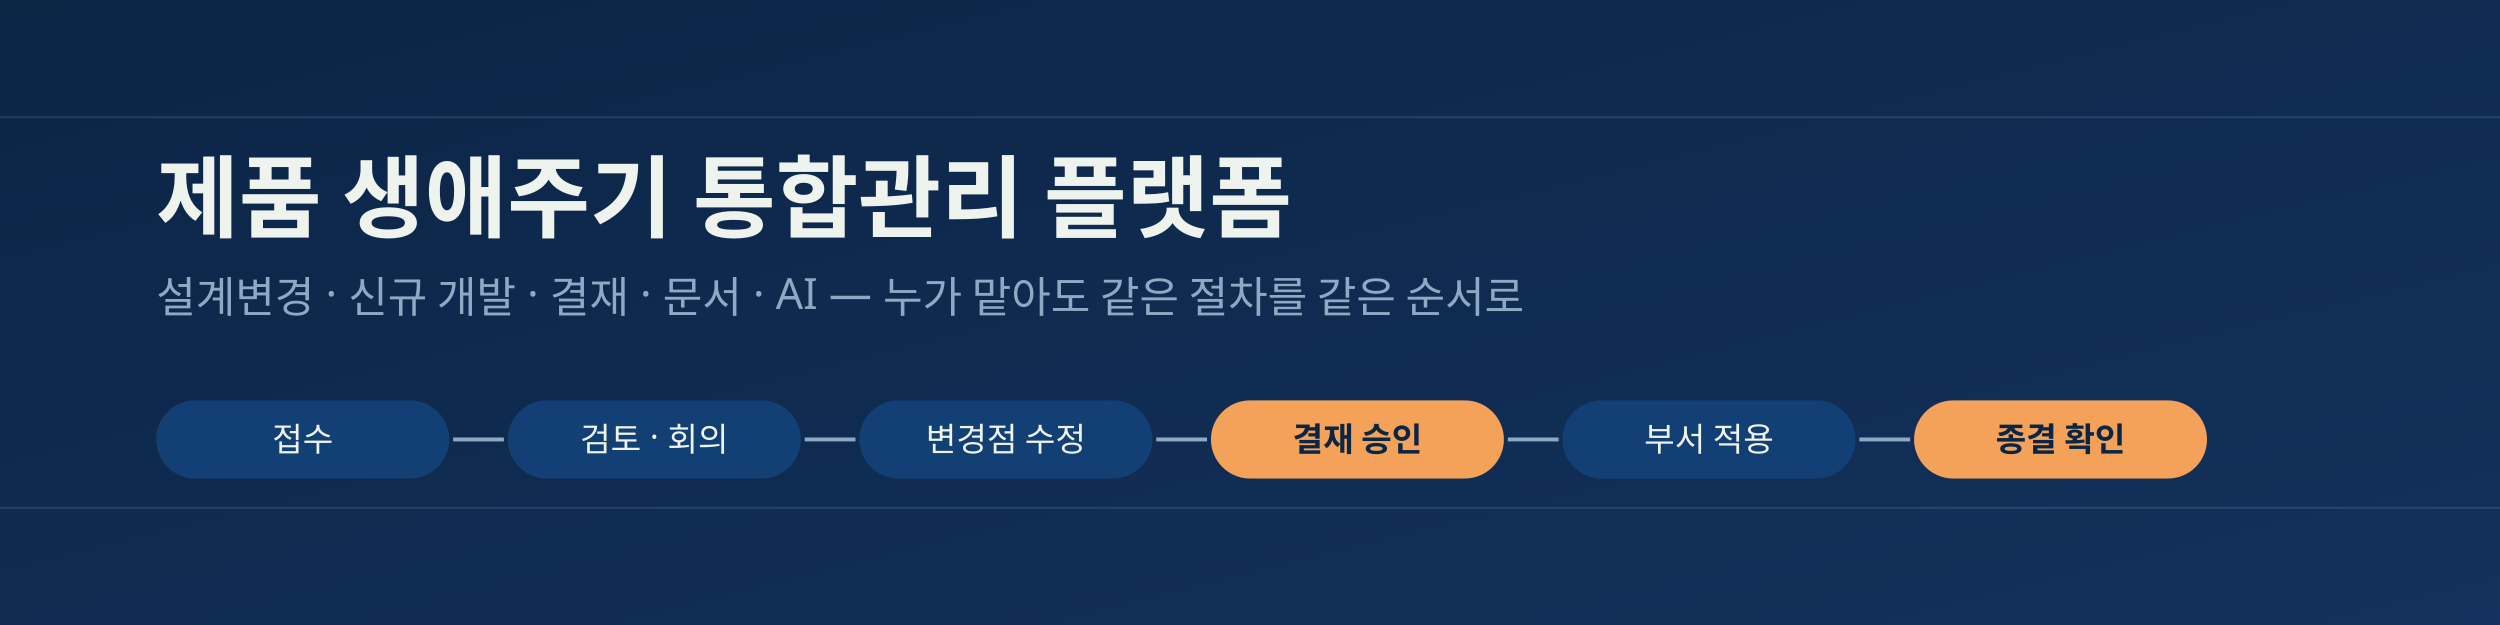
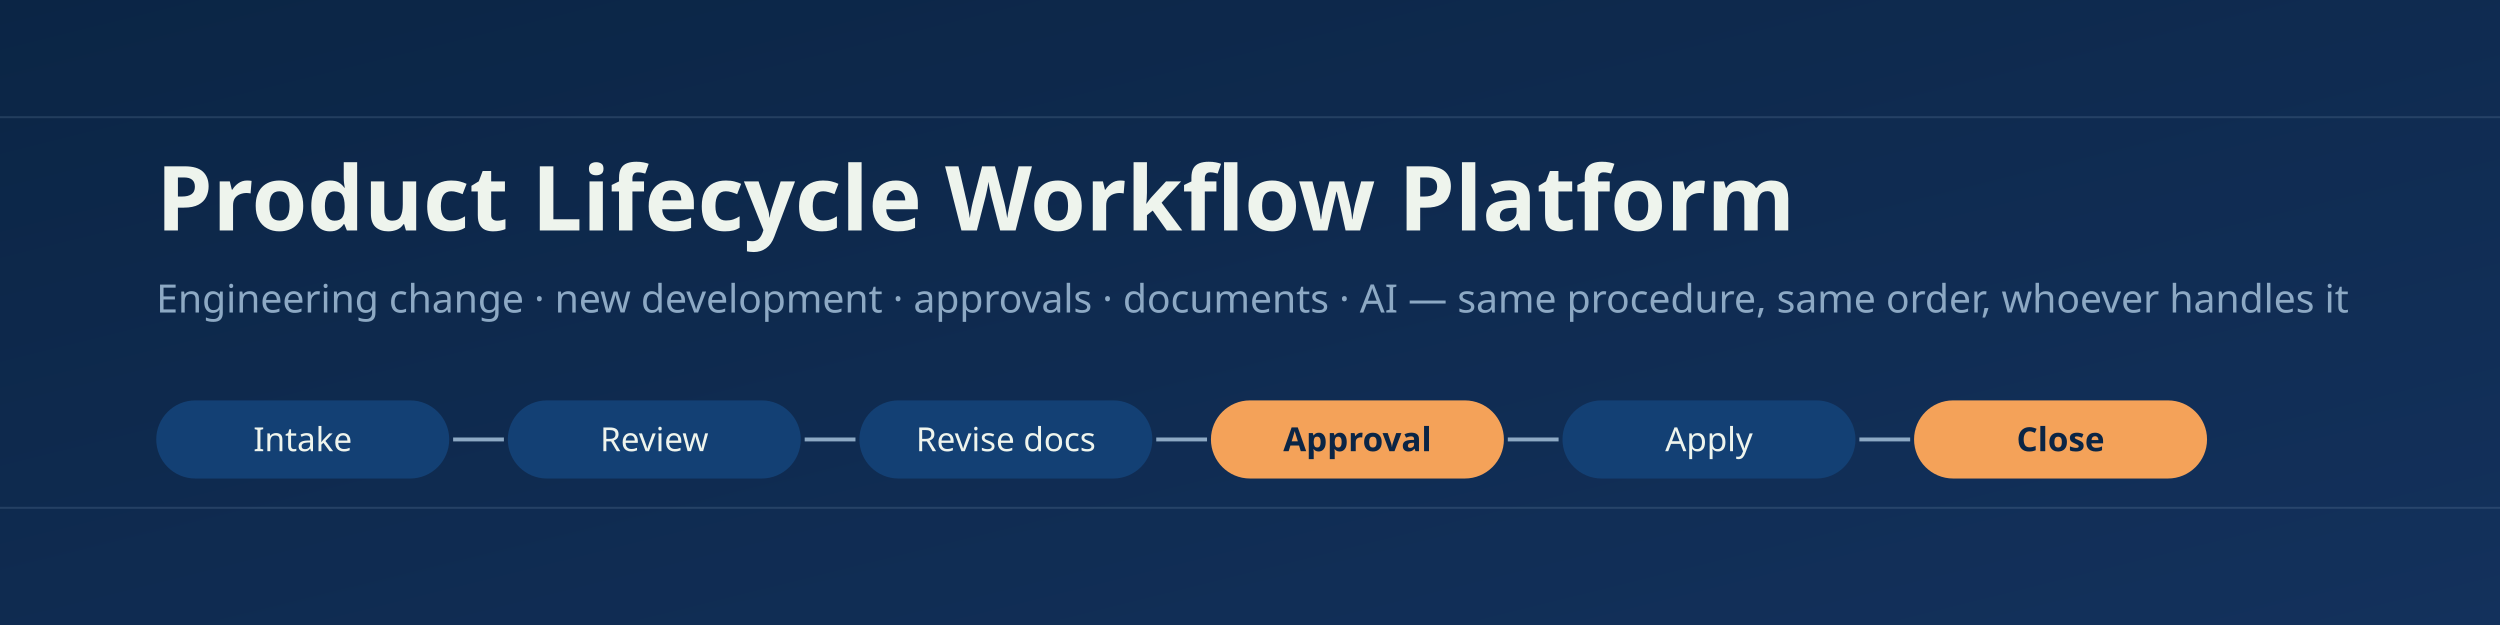
- <svg xmlns="http://www.w3.org/2000/svg" width="1280" height="320" viewBox="0 0 1280 320" role="img" aria-label="제품 생애주기 통합관리 플랫폼 — 접수부터 종결까지, 같은 절차를 같은 순서로">
+ <svg xmlns="http://www.w3.org/2000/svg" width="1280" height="320" viewBox="0 0 1280 320" role="img" aria-label="Product Lifecycle Workflow Platform — same procedure, same order, from intake to closure">
  <defs>
    <linearGradient id="bg" x1="0" y1="0" x2="1" y2="1">
      <stop offset="0" stop-color="#0b2545" />
      <stop offset="1" stop-color="#13315c" />
    </linearGradient>
  </defs>
  <rect width="1280" height="320" fill="url(#bg)" />
  <g fill="none" stroke="#8da9c4" stroke-opacity="0.18">
    <path d="M0 260 H1280" />
    <path d="M0 60 H1280" />
  </g>
-   <text x="80" y="118" fill="#eef4ed" font-family="Pretendard, 'Noto Sans KR', 'Malgun Gothic', sans-serif" font-size="46" font-weight="700">제품 생애주기 통합관리 플랫폼</text>
-   <text x="80" y="160" fill="#8da9c4" font-family="Pretendard, 'Noto Sans KR', 'Malgun Gothic', sans-serif" font-size="22">설계변경 · 신규 개발 · 결재 · 문서 · AI — 누가 맡아도 같은 절차를 같은 순서로</text>
+   <text x="80" y="118" fill="#eef4ed" font-family="Pretendard, 'Noto Sans KR', 'Malgun Gothic', sans-serif" font-size="46" font-weight="700">Product Lifecycle Workflow Platform</text>
+   <text x="80" y="160" fill="#8da9c4" font-family="Pretendard, 'Noto Sans KR', 'Malgun Gothic', sans-serif" font-size="20">Engineering change · new development · approvals · documents · AI — same procedure, same order, whoever handles it</text>
  <g font-family="Pretendard, 'Noto Sans KR', 'Malgun Gothic', sans-serif" font-size="17" text-anchor="middle">
    <g transform="translate(80 205)">
      <rect width="150" height="40" rx="20" fill="#134074" />
-       <text x="75" y="26" fill="#eef4ed">접수</text>
+       <text x="75" y="26" fill="#eef4ed">Intake</text>
      <rect x="180" width="150" height="40" rx="20" fill="#134074" />
-       <text x="255" y="26" fill="#eef4ed">검토 · 회의</text>
+       <text x="255" y="26" fill="#eef4ed">Review</text>
      <rect x="360" width="150" height="40" rx="20" fill="#134074" />
-       <text x="435" y="26" fill="#eef4ed">변경점 수정</text>
+       <text x="435" y="26" fill="#eef4ed">Revise docs</text>
      <rect x="540" width="150" height="40" rx="20" fill="#f4a259" />
-       <text x="615" y="26" fill="#0b2545" font-weight="700">결재 승인</text>
+       <text x="615" y="26" fill="#0b2545" font-weight="700">Approval</text>
      <rect x="720" width="150" height="40" rx="20" fill="#134074" />
-       <text x="795" y="26" fill="#eef4ed">부서 적용</text>
+       <text x="795" y="26" fill="#eef4ed">Apply</text>
      <rect x="900" width="150" height="40" rx="20" fill="#f4a259" />
-       <text x="975" y="26" fill="#0b2545" font-weight="700">종결 확인</text>
+       <text x="975" y="26" fill="#0b2545" font-weight="700">Close</text>
      <g stroke="#8da9c4" stroke-width="2">
        <path d="M152 20 H178" />
        <path d="M332 20 H358" />
        <path d="M512 20 H538" />
        <path d="M692 20 H718" />
        <path d="M872 20 H898" />
      </g>
    </g>
  </g>
</svg>
